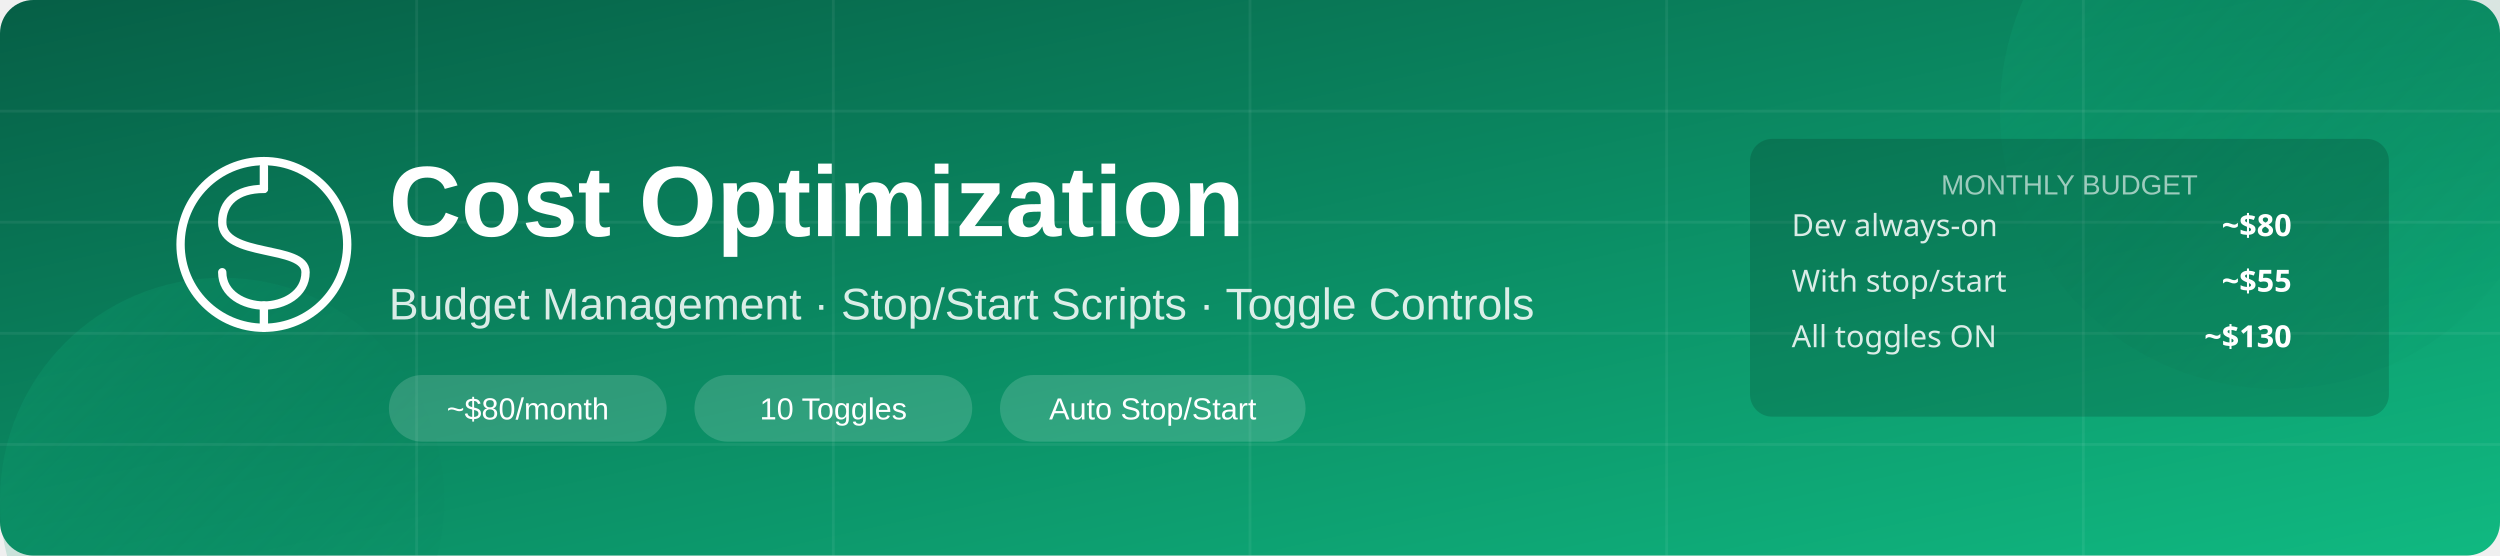
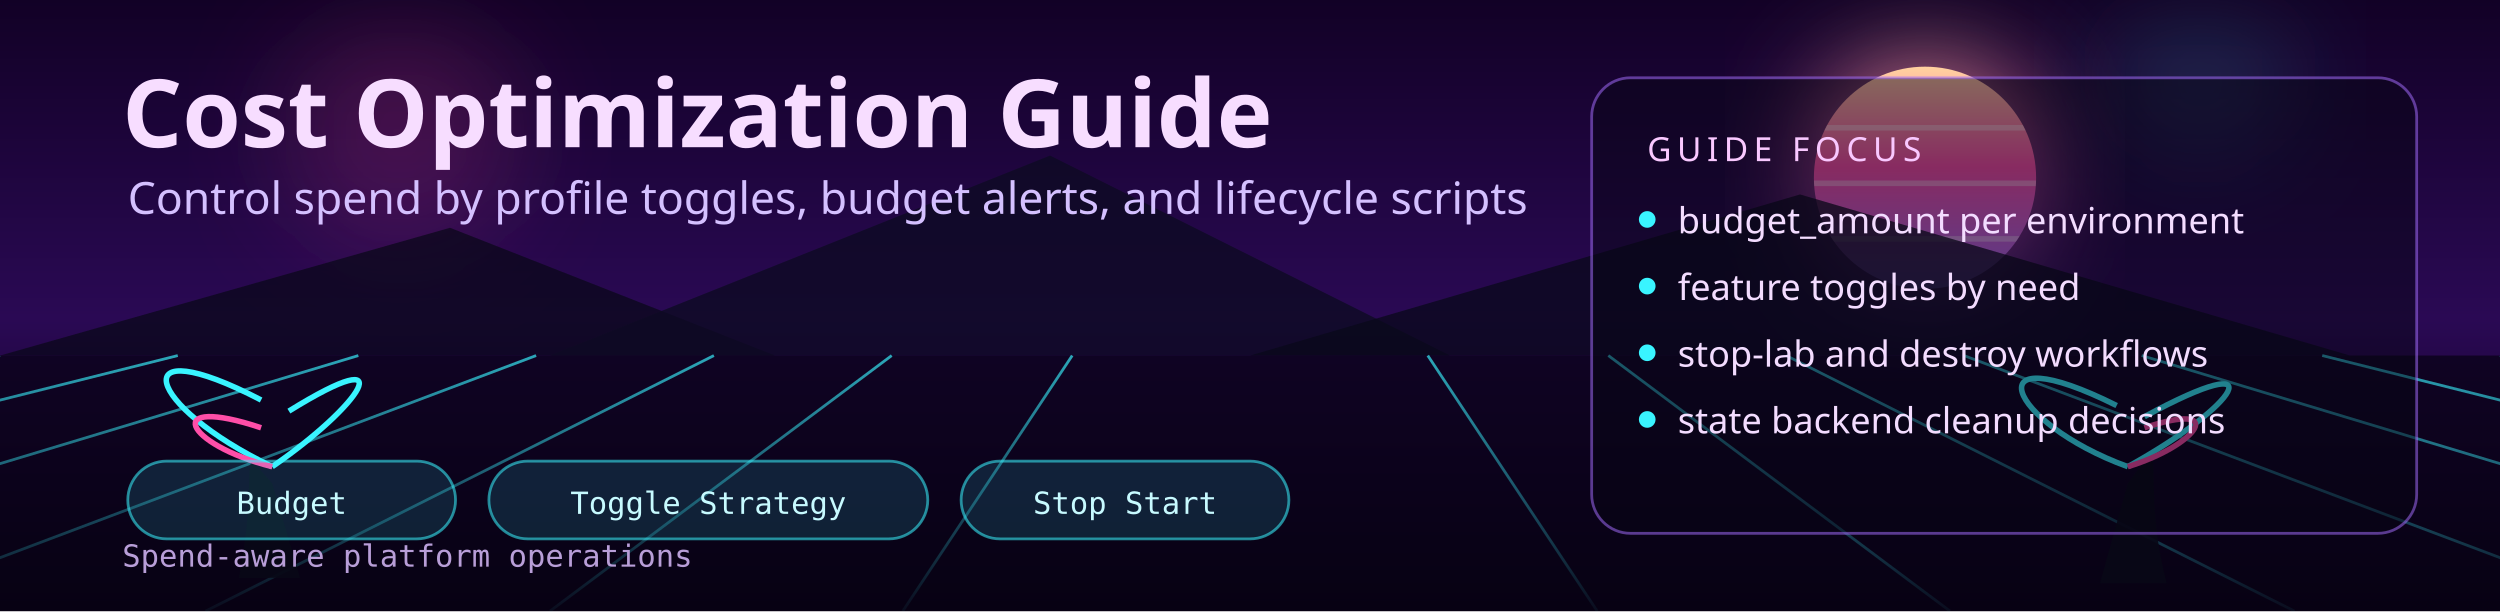
- <svg xmlns="http://www.w3.org/2000/svg" viewBox="0 0 900 200">
+ <svg xmlns="http://www.w3.org/2000/svg" width="900" height="220" viewBox="0 0 900 220">
  <defs>
-     <linearGradient id="bg" x1="0%" y1="0%" x2="100%" y2="100%">
-       <stop offset="0%" style="stop-color:#065F46" />
-       <stop offset="100%" style="stop-color:#10B981" />
+     <linearGradient id="bg" x1="0" y1="0" x2="0" y2="1">
+       <stop offset="0%" stop-color="#120126" />
+       <stop offset="52%" stop-color="#2a0954" />
+       <stop offset="100%" stop-color="#070111" />
    </linearGradient>
-     <linearGradient id="glow" x1="0%" y1="0%" x2="100%" y2="100%">
-       <stop offset="0%" style="stop-color:#10B981;stop-opacity:0.25" />
-       <stop offset="100%" style="stop-color:#065F46;stop-opacity:0" />
+     <linearGradient id="sun" x1="0" y1="0" x2="0" y2="1">
+       <stop offset="0%" stop-color="#ffd29f" />
+       <stop offset="45%" stop-color="#ff4ea8" />
+       <stop offset="100%" stop-color="#a56fff" />
    </linearGradient>
+     <linearGradient id="grid" x1="0" y1="0" x2="0" y2="1">
+       <stop offset="0%" stop-color="rgba(57,244,255,0.75)" />
+       <stop offset="100%" stop-color="rgba(57,244,255,0.05)" />
+     </linearGradient>
+     <filter id="softGlow" x="-40%" y="-40%" width="180%" height="180%">
+       <feGaussianBlur stdDeviation="20" />
+     </filter>
+     <clipPath id="sunClip">
+       <circle cx="693" cy="64" r="40" />
+     </clipPath>
  </defs>
-   <rect width="900" height="200" rx="12" fill="url(#bg)" />
-   <circle cx="820" cy="40" r="100" fill="url(#glow)" />
-   <circle cx="80" cy="180" r="80" fill="url(#glow)" />
-   <g stroke="rgba(255,255,255,0.06)" stroke-width="1">
-     <line x1="0" y1="40" x2="900" y2="40" />
-     <line x1="0" y1="80" x2="900" y2="80" />
-     <line x1="0" y1="120" x2="900" y2="120" />
-     <line x1="0" y1="160" x2="900" y2="160" />
-     <line x1="150" y1="0" x2="150" y2="200" />
-     <line x1="300" y1="0" x2="300" y2="200" />
-     <line x1="450" y1="0" x2="450" y2="200" />
-     <line x1="600" y1="0" x2="600" y2="200" />
-     <line x1="750" y1="0" x2="750" y2="200" />
+   <rect width="900" height="220" fill="url(#bg)" />
+   <circle cx="693" cy="64" r="40" fill="url(#sun)" filter="url(#softGlow)" opacity="0.9" />
+   <circle cx="693" cy="64" r="40" fill="url(#sun)" />
+   <g clip-path="url(#sunClip)" stroke="rgba(255,255,255,0.35)" stroke-width="2">
+     <line x1="653" y1="46" x2="733" y2="46" />
+     <line x1="653" y1="66" x2="733" y2="66" />
+     <line x1="653" y1="86" x2="733" y2="86" />
+     <line x1="653" y1="106" x2="733" y2="106" />
  </g>
-   <g transform="translate(60,38)" fill="none" stroke="white" stroke-width="3" stroke-linecap="round">
-     <circle cx="35" cy="50" r="30" />
-     <path d="M35,30 C25,30 20,35 20,42 C20,55 50,50 50,60 C50,68 42,72 35,72 C28,72 20,68 20,60" />
-     <line x1="35" y1="22" x2="35" y2="30" />
-     <line x1="35" y1="72" x2="35" y2="80" />
+   <circle cx="144" cy="48" r="42" fill="rgba(255,78,168,0.18)" filter="url(#softGlow)" />
+   <circle cx="792" cy="26" r="33" fill="rgba(57,244,255,0.14)" filter="url(#softGlow)" />
+   <polygon points="0,128 162,82 279,128" fill="rgba(8,8,22,0.7)" />
+   <polygon points="198,128 378,56 522,128" fill="rgba(14,10,36,0.82)" />
+   <polygon points="450,128 648,70 846,128" fill="rgba(8,8,26,0.75)" />
+   <rect x="0" y="128" width="900" height="92" fill="rgba(7,2,20,0.72)" />
+   <g stroke="url(#grid)" stroke-width="1" opacity="0.9">
+     <line x1="0" y1="136" x2="900" y2="136" />
+     <line x1="0" y1="154" x2="900" y2="154" />
+     <line x1="0" y1="172" x2="900" y2="172" />
+     <line x1="0" y1="190" x2="900" y2="190" />
+     <line x1="0" y1="208" x2="900" y2="208" />
+     <line x1="0" y1="128" x2="-427" y2="220" />
+     <line x1="64" y1="128" x2="-303" y2="220" />
+     <line x1="129" y1="128" x2="-176" y2="220" />
+     <line x1="193" y1="128" x2="-51" y2="220" />
+     <line x1="257" y1="128" x2="74" y2="220" />
+     <line x1="321" y1="128" x2="198" y2="220" />
+     <line x1="386" y1="128" x2="325" y2="220" />
+     <line x1="450" y1="128" x2="450" y2="220" />
+     <line x1="514" y1="128" x2="575" y2="220" />
+     <line x1="579" y1="128" x2="702" y2="220" />
+     <line x1="643" y1="128" x2="826" y2="220" />
+     <line x1="707" y1="128" x2="951" y2="220" />
+     <line x1="771" y1="128" x2="1076" y2="220" />
+     <line x1="836" y1="128" x2="1203" y2="220" />
+     <line x1="900" y1="128" x2="1328" y2="220" />
  </g>
-   <text x="140" y="85" font-family="Segoe UI,Arial,sans-serif" font-size="36" font-weight="700" fill="white">Cost Optimization</text>
-   <text x="140" y="115" font-family="Segoe UI,Arial,sans-serif" font-size="16" fill="rgba(255,255,255,0.85)">Budget Management · Stop/Start Scripts · Toggle Controls</text>
-   <g transform="translate(140,135)">
-     <rect width="100" height="24" rx="12" fill="rgba(255,255,255,0.15)" />
-     <text x="50" y="16" font-family="Segoe UI,Arial,sans-serif" font-size="11" fill="white" text-anchor="middle">~$80/month</text>
-     <rect x="110" width="100" height="24" rx="12" fill="rgba(255,255,255,0.15)" />
-     <text x="160" y="16" font-family="Segoe UI,Arial,sans-serif" font-size="11" fill="white" text-anchor="middle">10 Toggles</text>
-     <rect x="220" width="110" height="24" rx="12" fill="rgba(255,255,255,0.15)" />
-     <text x="275" y="16" font-family="Segoe UI,Arial,sans-serif" font-size="11" fill="white" text-anchor="middle">Auto Stop/Start</text>
+   <path d="M 86 208 C 94 168, 84 158, 98 174 L 108 208 Z" fill="rgba(8,8,22,0.92)" />
+   <path d="M 98 168 C 52 146, 44 118, 94 144" stroke="#39f4ff" stroke-width="2" fill="none" />
+   <path d="M 98 168 C 130 146, 146 122, 104 148" stroke="#39f4ff" stroke-width="2" fill="none" />
+   <path d="M 98 168 C 66 160, 58 142, 94 154" stroke="#ff4ea8" stroke-width="2" fill="none" />
+   <path d="M 780 210 C 770 172, 782 152, 766 174 L 756 210 Z" fill="rgba(8,8,22,0.92)" />
+   <path d="M 766 168 C 722 152, 710 120, 762 146" stroke="#39f4ff" stroke-width="2" fill="none" />
+   <path d="M 766 168 C 806 146, 820 124, 772 150" stroke="#39f4ff" stroke-width="2" fill="none" />
+   <path d="M 766 168 C 792 160, 802 144, 772 154" stroke="#ff4ea8" stroke-width="2" fill="none" />
+   <text x="44" y="53" font-family="'Orbitron','Segoe UI',sans-serif" font-size="34" font-weight="700" fill="#f7ddff">Cost Optimization Guide</text>
+   <text x="46" y="77" font-family="'Space Grotesk','Segoe UI',sans-serif" font-size="16" fill="#d4c0ff">Control spend by profile toggles, budget alerts, and lifecycle scripts</text>
+   <g transform="translate(46,166)">
+     <rect width="118" height="28" rx="14" fill="rgba(57,244,255,0.13)" stroke="rgba(57,244,255,0.55)" />
+     <text x="59" y="19" text-anchor="middle" font-family="'IBM Plex Mono','Consolas',monospace" font-size="11" fill="#c7faff">Budget</text>
  </g>
-   <g transform="translate(630,50)">
-     <rect width="230" height="100" rx="8" fill="rgba(0,0,0,0.15)" />
-     <text x="115" y="20" font-family="Segoe UI,Arial,sans-serif" font-size="10" fill="rgba(255,255,255,0.6)" text-anchor="middle">MONTHLY BUDGET</text>
-     <g transform="translate(15,30)" font-family="Segoe UI" font-size="11" fill="rgba(255,255,255,0.85)">
-       <text x="0" y="5">Dev always-on</text>
-       <text x="180" y="5" text-anchor="end" fill="white" font-weight="600">~$80</text>
-       <text x="0" y="25">With stop/start</text>
-       <text x="180" y="25" text-anchor="end" fill="white" font-weight="600">~$55</text>
-       <text x="0" y="45">All toggles ON</text>
-       <text x="180" y="45" text-anchor="end" fill="white" font-weight="600">~$130</text>
-     </g>
+   <g transform="translate(176,166)">
+     <rect width="158" height="28" rx="14" fill="rgba(57,244,255,0.13)" stroke="rgba(57,244,255,0.55)" />
+     <text x="79" y="19" text-anchor="middle" font-family="'IBM Plex Mono','Consolas',monospace" font-size="11" fill="#c7faff">Toggle Strategy</text>
  </g>
+   <g transform="translate(346,166)">
+     <rect width="118" height="28" rx="14" fill="rgba(57,244,255,0.13)" stroke="rgba(57,244,255,0.55)" />
+     <text x="59" y="19" text-anchor="middle" font-family="'IBM Plex Mono','Consolas',monospace" font-size="11" fill="#c7faff">Stop Start</text>
+   </g>
+   <g transform="translate(573,28)">
+     <rect width="297" height="164" rx="14" fill="rgba(7,5,20,0.48)" stroke="rgba(165,111,255,0.52)" />
+     <text x="20" y="30" font-family="'Orbitron','Segoe UI',sans-serif" font-size="12" letter-spacing="2" fill="#f9c8ff">GUIDE FOCUS</text>
+     <circle cx="20" cy="51" r="3" fill="#39f4ff" />
+     <text x="31" y="56" font-family="'Space Grotesk','Segoe UI',sans-serif" font-size="13" fill="#f3dcff">budget_amount per environment</text>
+     <circle cx="20" cy="75" r="3" fill="#39f4ff" />
+     <text x="31" y="80" font-family="'Space Grotesk','Segoe UI',sans-serif" font-size="13" fill="#f3dcff">feature toggles by need</text>
+     <circle cx="20" cy="99" r="3" fill="#39f4ff" />
+     <text x="31" y="104" font-family="'Space Grotesk','Segoe UI',sans-serif" font-size="13" fill="#f3dcff">stop-lab and destroy workflows</text>
+     <circle cx="20" cy="123" r="3" fill="#39f4ff" />
+     <text x="31" y="128" font-family="'Space Grotesk','Segoe UI',sans-serif" font-size="13" fill="#f3dcff">state backend cleanup decisions</text>
+   </g>
+   <text x="44" y="204" font-family="'IBM Plex Mono','Consolas',monospace" font-size="11" fill="#b89ed8">Spend-aware platform operations</text>
</svg>
